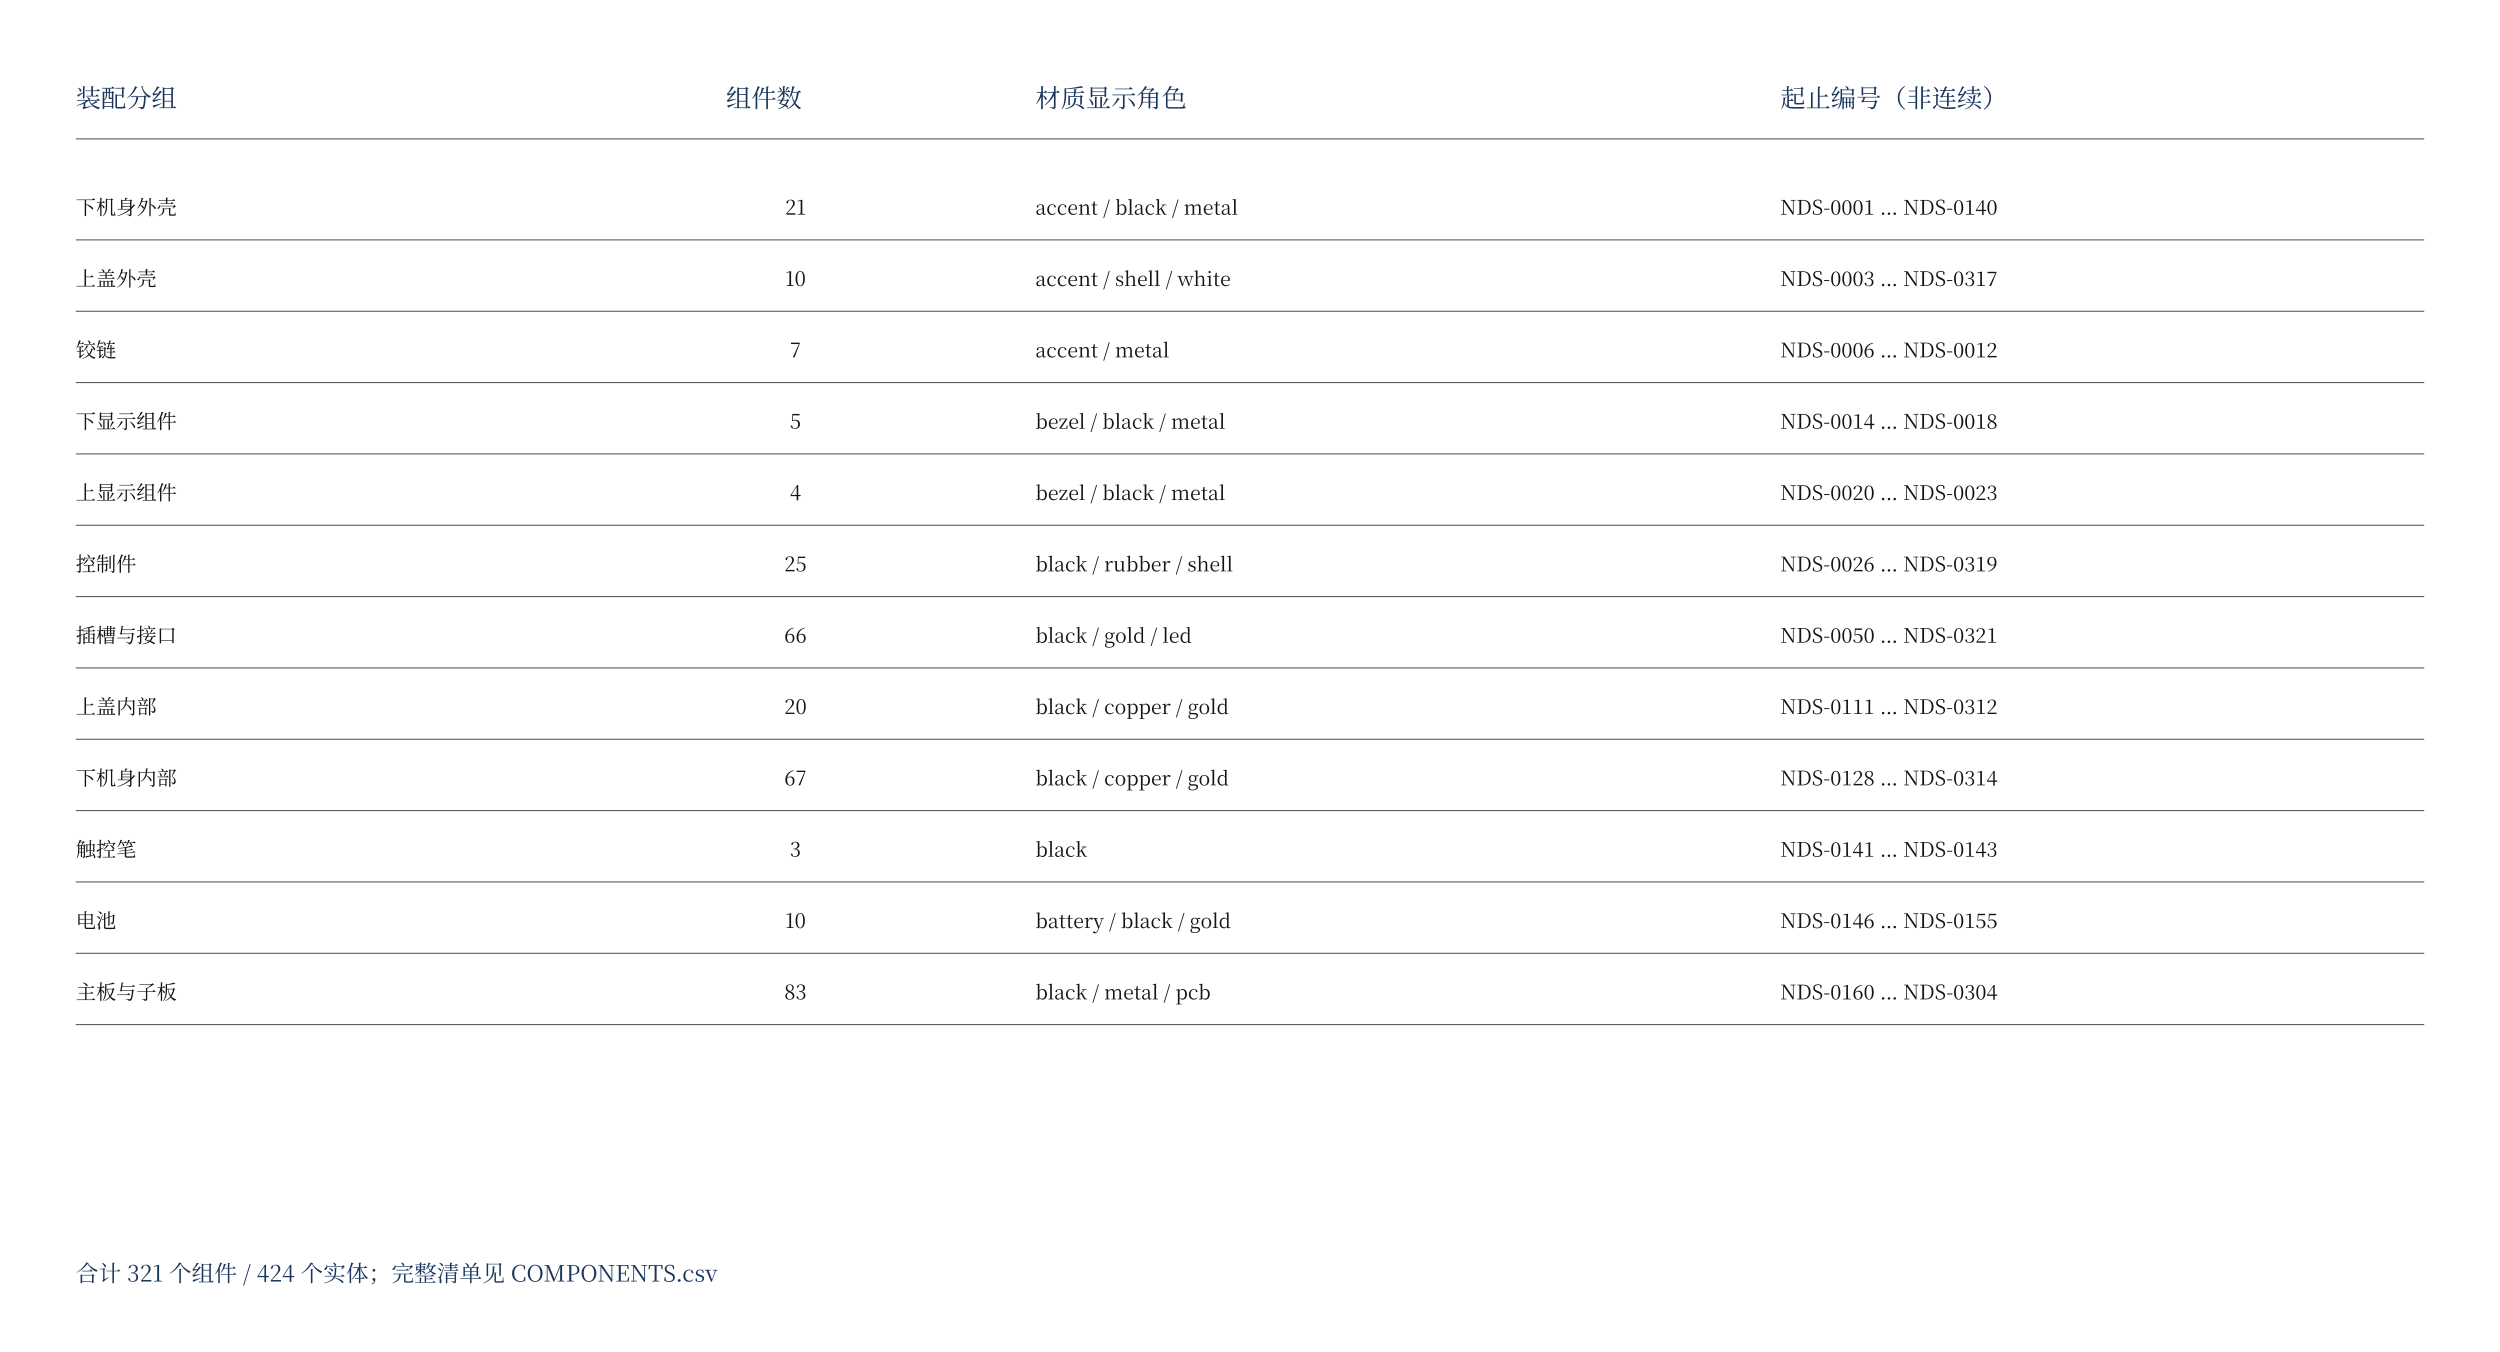
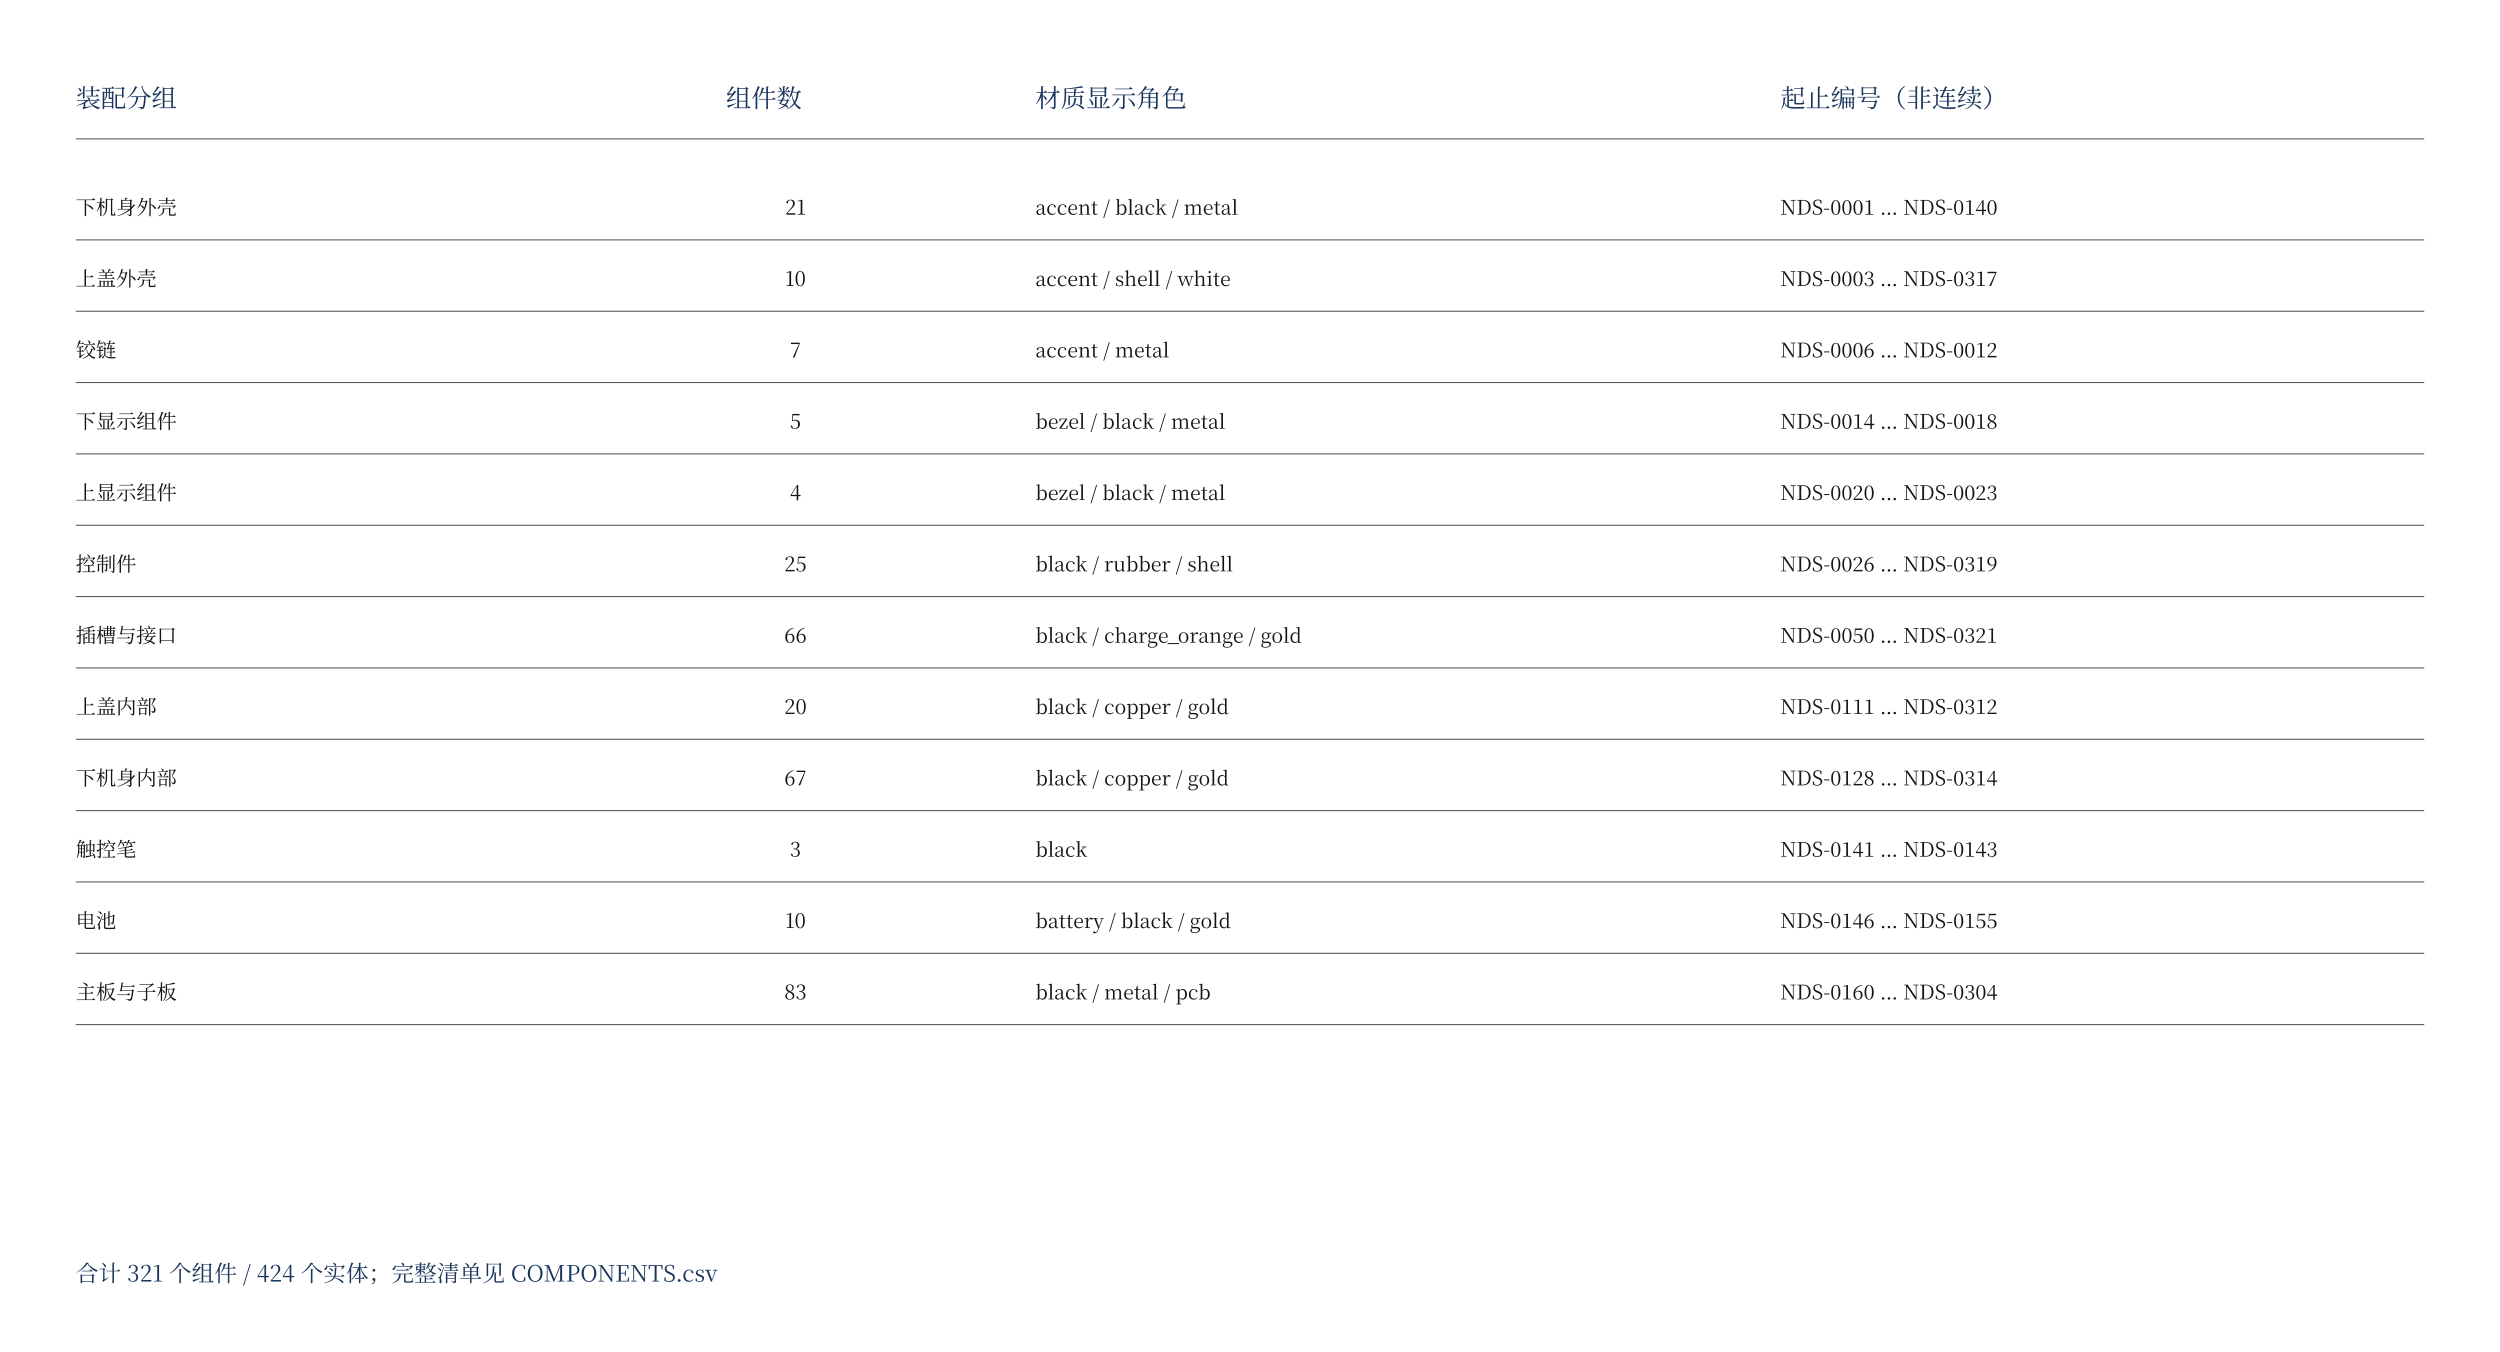
<svg xmlns="http://www.w3.org/2000/svg" width="396mm" height="214mm" viewBox="0 0 396 214">
  <style>text {font-family:TsangerJinKai02, Noto Serif CJK SC, serif;font-weight:400;}</style>
  <text x="12" y="17" font-size="4" text-anchor="start" fill="#1B365D">装配分组</text>
  <text x="115" y="17" font-size="4" text-anchor="start" fill="#1B365D">组件数</text>
  <text x="164" y="17" font-size="4" text-anchor="start" fill="#1B365D">材质显示角色</text>
  <text x="282" y="17" font-size="4" text-anchor="start" fill="#1B365D">起止编号（非连续）</text>
  <path d="M 12 22 L 384 22" stroke="#504e49" stroke-width="0.16" fill="none" />
  <text x="12" y="34" font-size="3.2" text-anchor="start" fill="#141413">下机身外壳</text>
  <text x="126" y="34" font-size="3.2" text-anchor="middle" fill="#141413">21</text>
  <text x="164" y="34" font-size="3.1" text-anchor="start" fill="#141413">accent / black / metal</text>
  <text x="282" y="34" font-size="3.2" text-anchor="start" fill="#141413">NDS-0001 … NDS-0140</text>
  <path d="M 12 38 L 384 38" stroke="#504e49" stroke-width="0.16" fill="none" />
  <text x="12" y="45.3" font-size="3.2" text-anchor="start" fill="#141413">上盖外壳</text>
  <text x="126" y="45.3" font-size="3.2" text-anchor="middle" fill="#141413">10</text>
  <text x="164" y="45.3" font-size="3.1" text-anchor="start" fill="#141413">accent / shell / white</text>
  <text x="282" y="45.3" font-size="3.2" text-anchor="start" fill="#141413">NDS-0003 … NDS-0317</text>
  <path d="M 12 49.3 L 384 49.3" stroke="#504e49" stroke-width="0.16" fill="none" />
  <text x="12" y="56.6" font-size="3.2" text-anchor="start" fill="#141413">铰链</text>
  <text x="126" y="56.6" font-size="3.2" text-anchor="middle" fill="#141413">7</text>
  <text x="164" y="56.6" font-size="3.1" text-anchor="start" fill="#141413">accent / metal</text>
  <text x="282" y="56.6" font-size="3.2" text-anchor="start" fill="#141413">NDS-0006 … NDS-0012</text>
  <path d="M 12 60.6 L 384 60.6" stroke="#504e49" stroke-width="0.16" fill="none" />
  <text x="12" y="67.9" font-size="3.2" text-anchor="start" fill="#141413">下显示组件</text>
  <text x="126" y="67.9" font-size="3.2" text-anchor="middle" fill="#141413">5</text>
  <text x="164" y="67.9" font-size="3.1" text-anchor="start" fill="#141413">bezel / black / metal</text>
  <text x="282" y="67.9" font-size="3.2" text-anchor="start" fill="#141413">NDS-0014 … NDS-0018</text>
  <path d="M 12 71.9 L 384 71.9" stroke="#504e49" stroke-width="0.16" fill="none" />
  <text x="12" y="79.2" font-size="3.2" text-anchor="start" fill="#141413">上显示组件</text>
  <text x="126" y="79.2" font-size="3.2" text-anchor="middle" fill="#141413">4</text>
  <text x="164" y="79.2" font-size="3.1" text-anchor="start" fill="#141413">bezel / black / metal</text>
  <text x="282" y="79.2" font-size="3.2" text-anchor="start" fill="#141413">NDS-0020 … NDS-0023</text>
  <path d="M 12 83.2 L 384 83.2" stroke="#504e49" stroke-width="0.16" fill="none" />
  <text x="12" y="90.5" font-size="3.2" text-anchor="start" fill="#141413">控制件</text>
  <text x="126" y="90.5" font-size="3.2" text-anchor="middle" fill="#141413">25</text>
  <text x="164" y="90.5" font-size="3.1" text-anchor="start" fill="#141413">black / rubber / shell</text>
  <text x="282" y="90.5" font-size="3.2" text-anchor="start" fill="#141413">NDS-0026 … NDS-0319</text>
  <path d="M 12 94.5 L 384 94.5" stroke="#504e49" stroke-width="0.16" fill="none" />
  <text x="12" y="101.8" font-size="3.2" text-anchor="start" fill="#141413">插槽与接口</text>
  <text x="126" y="101.8" font-size="3.2" text-anchor="middle" fill="#141413">66</text>
-   <text x="164" y="101.8" font-size="3.1" text-anchor="start" fill="#141413">black / gold / led</text>
+   <text x="164" y="101.8" font-size="3.1" text-anchor="start" fill="#141413">black / charge_orange / gold</text>
  <text x="282" y="101.8" font-size="3.2" text-anchor="start" fill="#141413">NDS-0050 … NDS-0321</text>
  <path d="M 12 105.8 L 384 105.8" stroke="#504e49" stroke-width="0.16" fill="none" />
  <text x="12" y="113.1" font-size="3.2" text-anchor="start" fill="#141413">上盖内部</text>
  <text x="126" y="113.1" font-size="3.2" text-anchor="middle" fill="#141413">20</text>
  <text x="164" y="113.1" font-size="3.1" text-anchor="start" fill="#141413">black / copper / gold</text>
  <text x="282" y="113.1" font-size="3.2" text-anchor="start" fill="#141413">NDS-0111 … NDS-0312</text>
  <path d="M 12 117.1 L 384 117.1" stroke="#504e49" stroke-width="0.16" fill="none" />
  <text x="12" y="124.4" font-size="3.2" text-anchor="start" fill="#141413">下机身内部</text>
  <text x="126" y="124.4" font-size="3.2" text-anchor="middle" fill="#141413">67</text>
  <text x="164" y="124.4" font-size="3.1" text-anchor="start" fill="#141413">black / copper / gold</text>
  <text x="282" y="124.4" font-size="3.2" text-anchor="start" fill="#141413">NDS-0128 … NDS-0314</text>
  <path d="M 12 128.4 L 384 128.4" stroke="#504e49" stroke-width="0.16" fill="none" />
  <text x="12" y="135.7" font-size="3.2" text-anchor="start" fill="#141413">触控笔</text>
  <text x="126" y="135.7" font-size="3.2" text-anchor="middle" fill="#141413">3</text>
  <text x="164" y="135.7" font-size="3.1" text-anchor="start" fill="#141413">black</text>
  <text x="282" y="135.7" font-size="3.2" text-anchor="start" fill="#141413">NDS-0141 … NDS-0143</text>
  <path d="M 12 139.7 L 384 139.7" stroke="#504e49" stroke-width="0.16" fill="none" />
  <text x="12" y="147" font-size="3.2" text-anchor="start" fill="#141413">电池</text>
  <text x="126" y="147" font-size="3.2" text-anchor="middle" fill="#141413">10</text>
  <text x="164" y="147" font-size="3.1" text-anchor="start" fill="#141413">battery / black / gold</text>
  <text x="282" y="147" font-size="3.2" text-anchor="start" fill="#141413">NDS-0146 … NDS-0155</text>
  <path d="M 12 151 L 384 151" stroke="#504e49" stroke-width="0.16" fill="none" />
  <text x="12" y="158.3" font-size="3.2" text-anchor="start" fill="#141413">主板与子板</text>
  <text x="126" y="158.3" font-size="3.2" text-anchor="middle" fill="#141413">83</text>
  <text x="164" y="158.3" font-size="3.1" text-anchor="start" fill="#141413">black / metal / pcb</text>
  <text x="282" y="158.3" font-size="3.2" text-anchor="start" fill="#141413">NDS-0160 … NDS-0304</text>
  <path d="M 12 162.3 L 384 162.3" stroke="#504e49" stroke-width="0.16" fill="none" />
  <text x="12" y="203" font-size="3.6" text-anchor="start" fill="#1B365D">合计 321 个组件 / 424 个实体；完整清单见 COMPONENTS.csv</text>
</svg>
